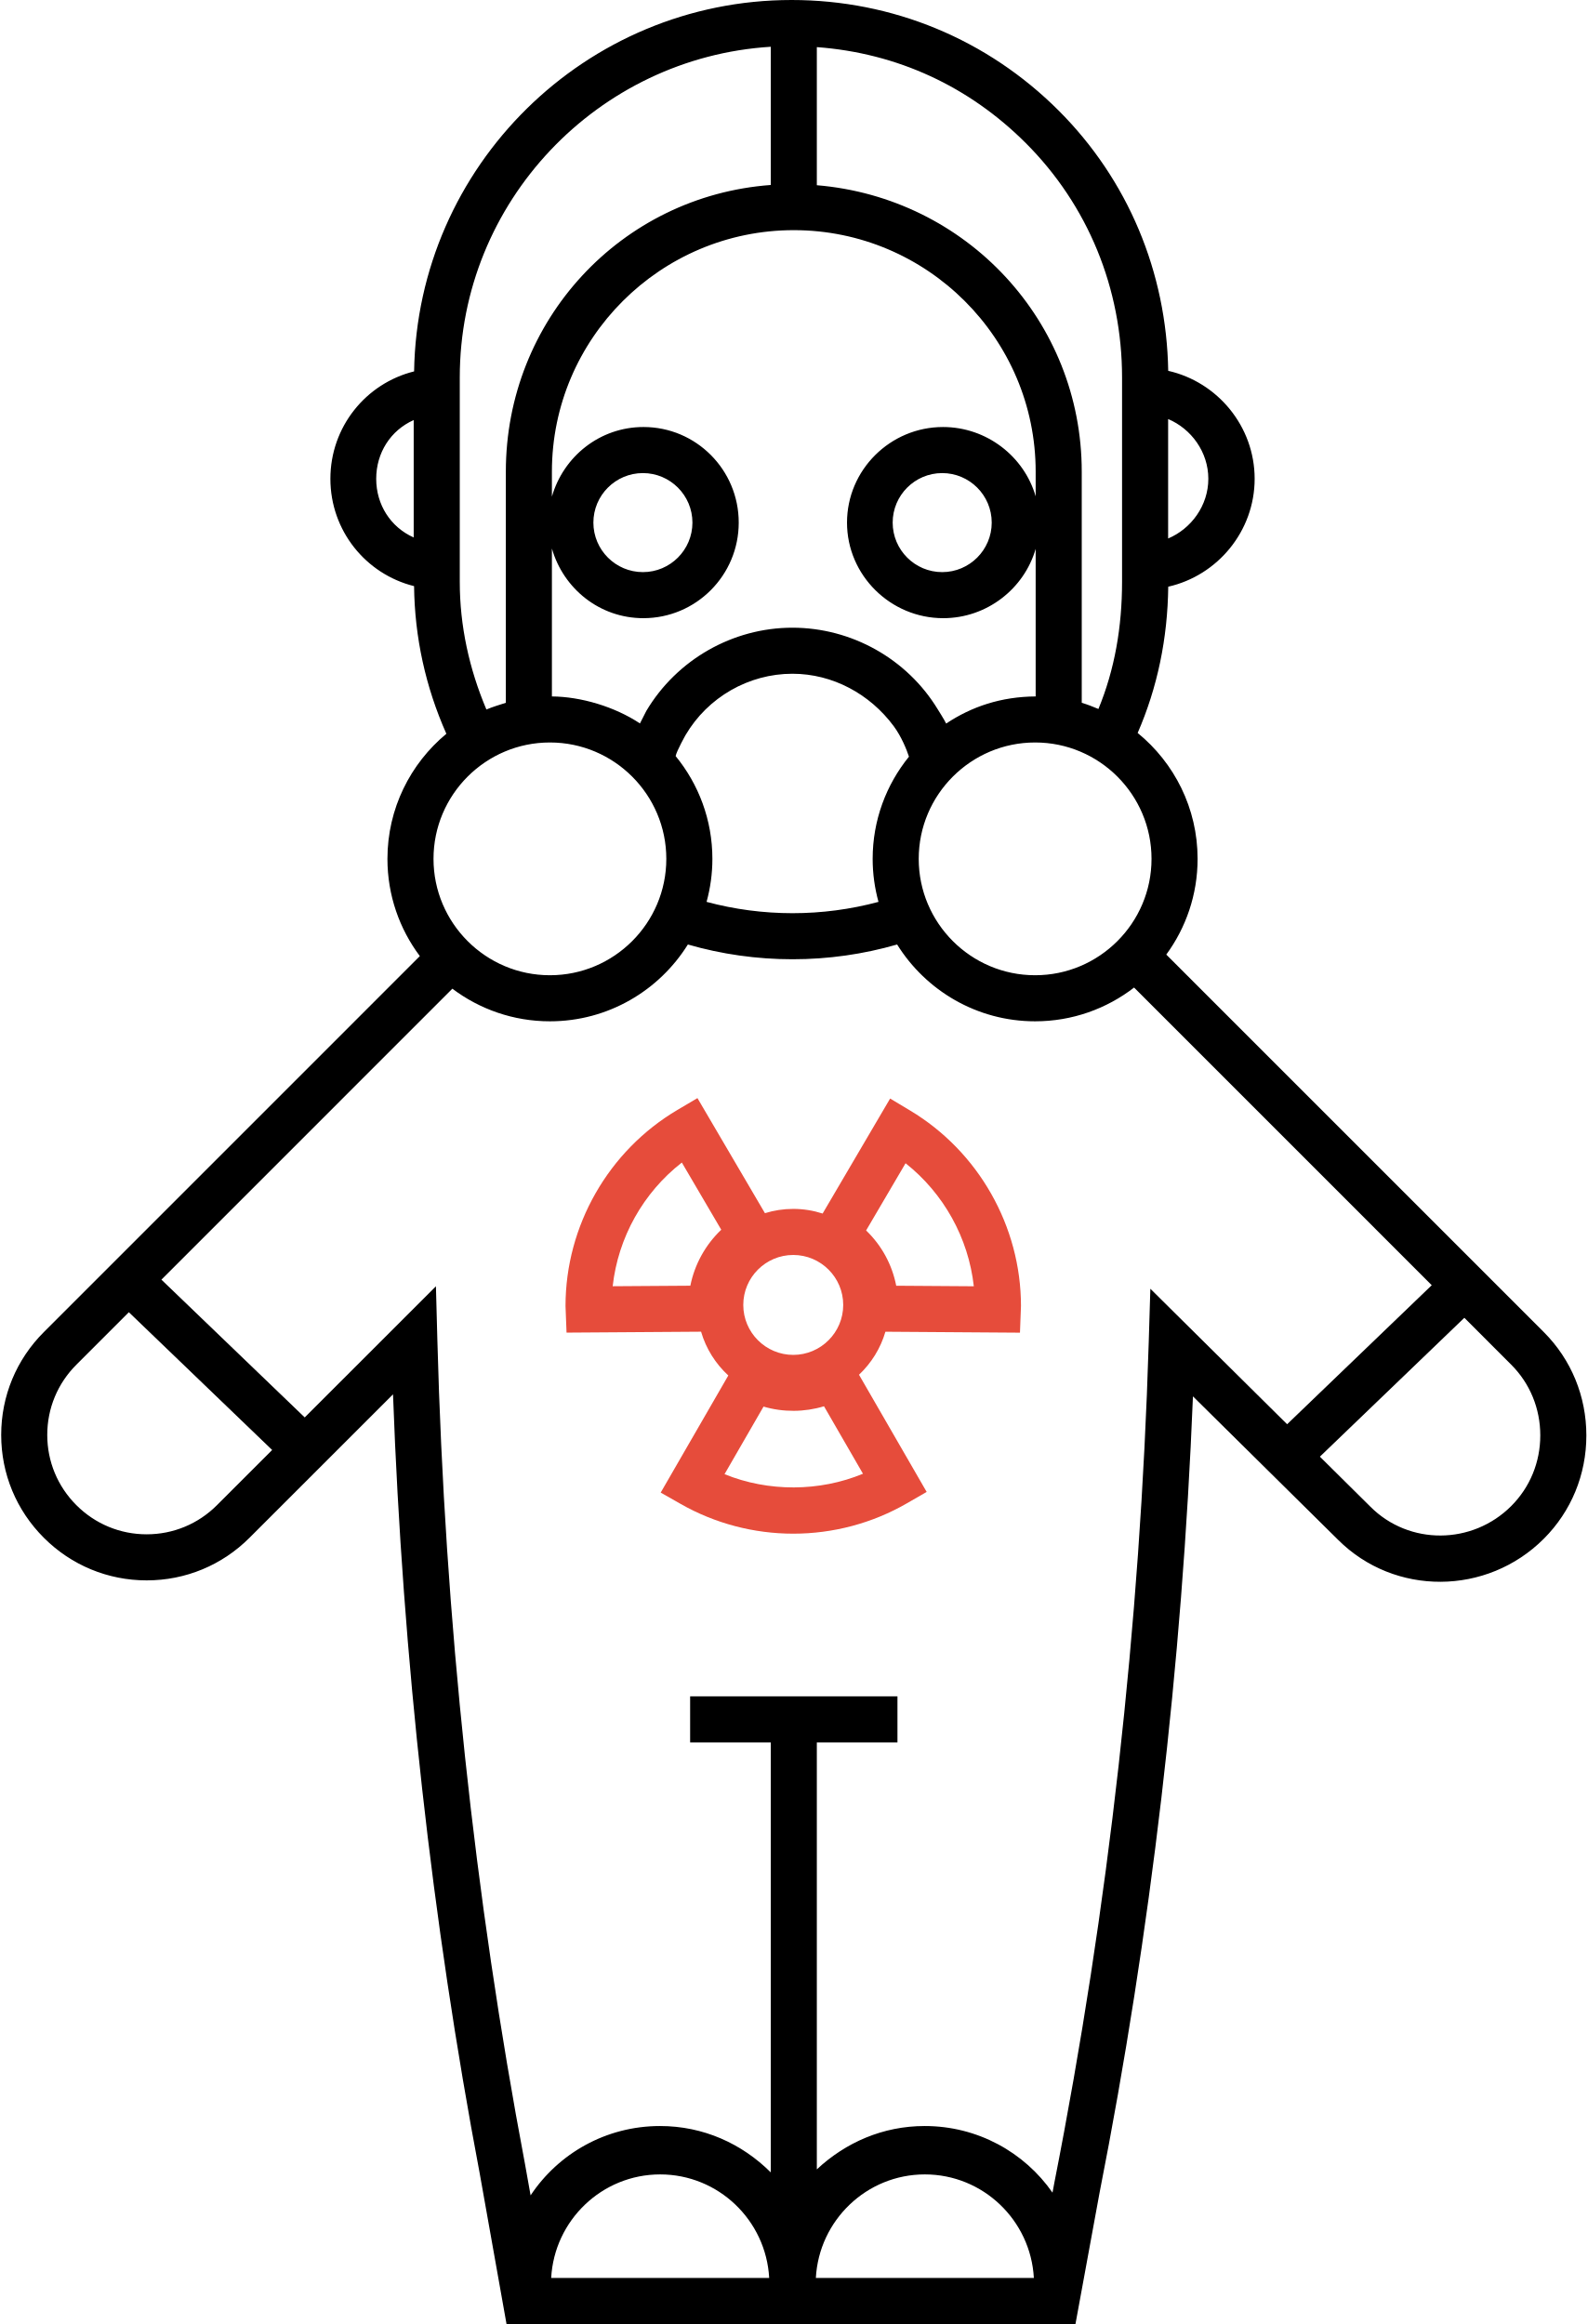
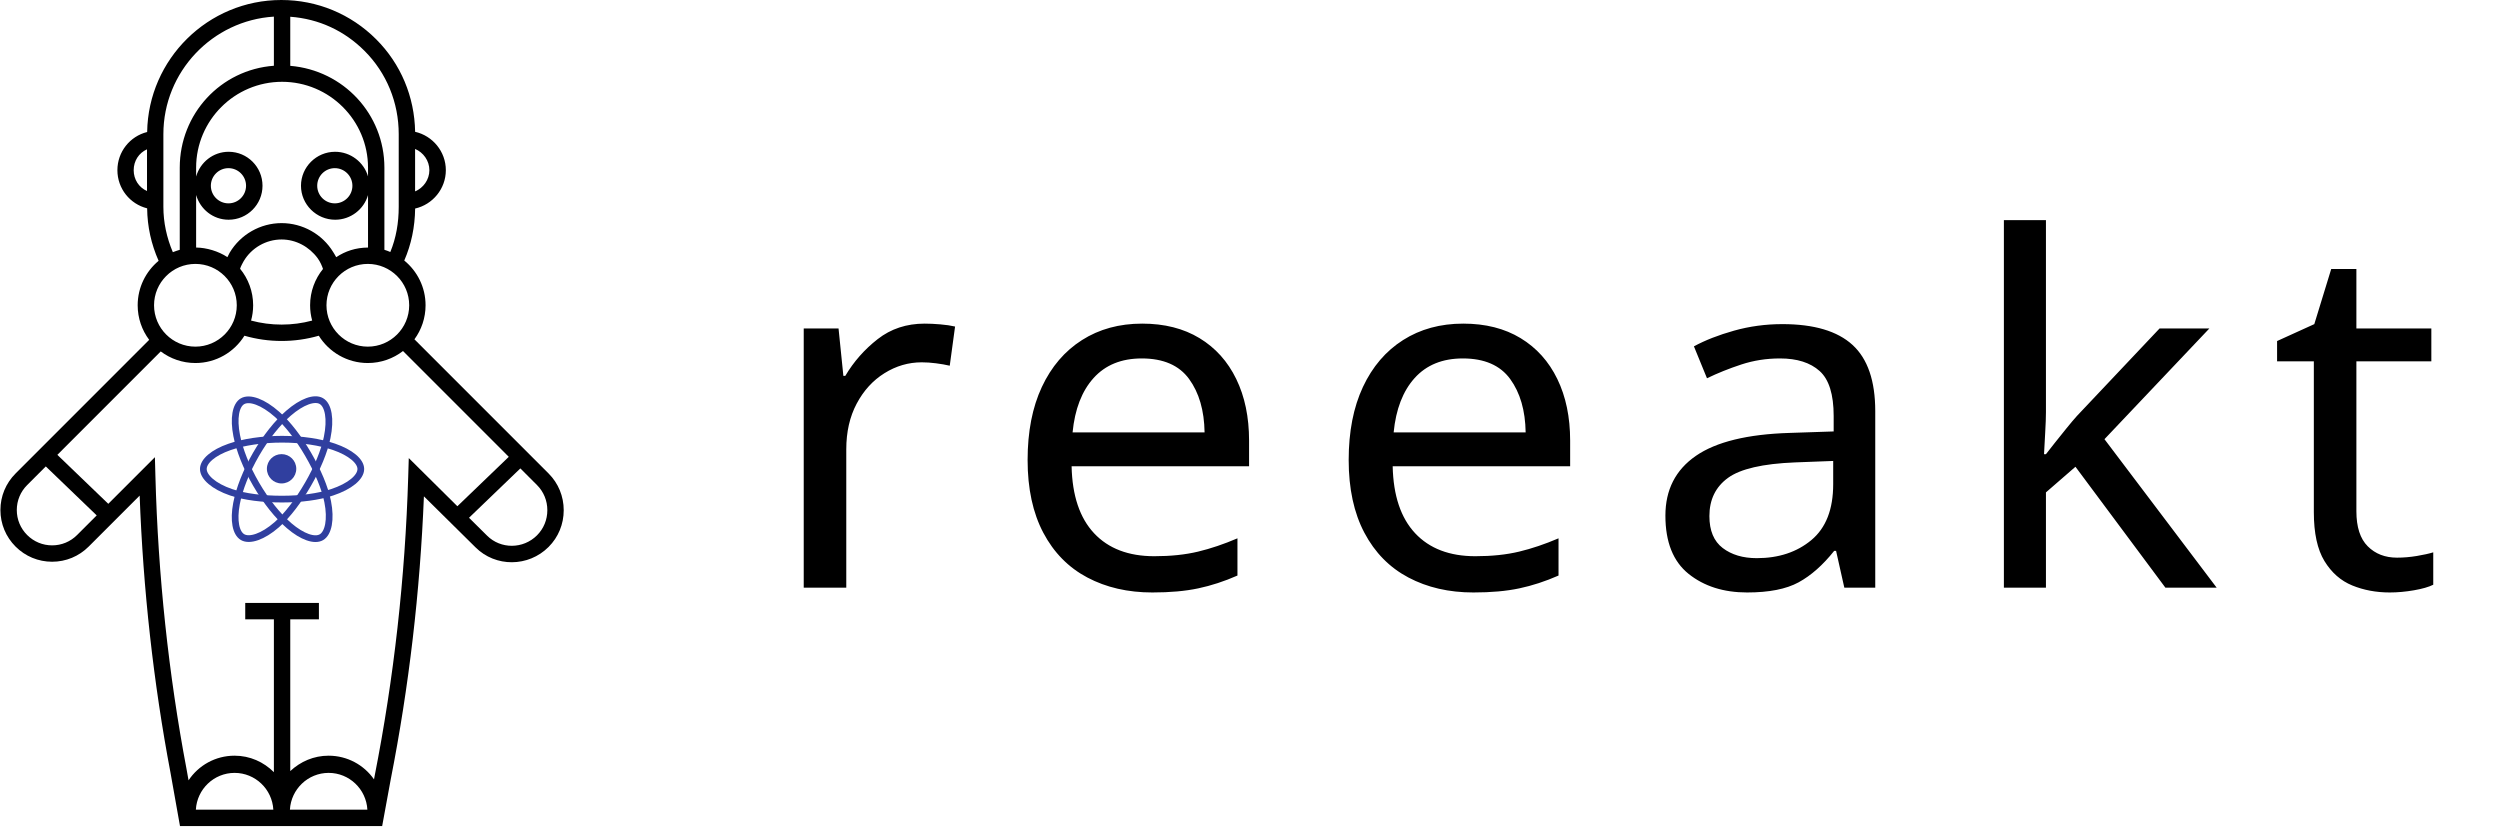
- <svg xmlns="http://www.w3.org/2000/svg" width="418px" height="612px" viewBox="0 0 418 612" version="1.1">
+ <svg xmlns="http://www.w3.org/2000/svg" width="1489px" height="492px" viewBox="0 0 1489 492" version="1.1">
  <defs />
  <g id="Page-1" stroke="none" stroke-width="1" fill="none" fill-rule="evenodd">
-     <g id="people">
-       <g id="Group">
-         <path d="M406.48,350.793 L307.08,251.379 C312.258,244.304 315.326,235.591 315.326,226.171 C315.326,212.811 309.167,200.866 299.542,193.015 C304.74,181.087 307.435,168.159 307.597,154.499 C320.575,151.565 330.347,139.877 330.347,126.084 C330.347,112.281 320.571,100.587 307.59,97.653 C307.152,71.622 296.965,47.339 278.743,29.118 C259.967,10.34 234.998,0 208.433,0 C154.136,0 109.891,43.73 109.033,97.801 C96.299,100.969 86.99,112.449 86.99,126.084 C86.99,139.71 96.294,151.179 109.025,154.35 C109.178,167.795 112.029,180.845 117.527,193.232 C108.056,201.085 102.012,212.935 102.012,226.171 C102.012,235.766 105.187,244.632 110.543,251.776 L11.543,350.79 C4.301,358.023 0.313,367.641 0.313,377.872 C0.313,388.104 4.301,397.721 11.54,404.951 C18.776,412.188 28.394,416.175 38.619,416.175 C48.845,416.175 58.462,412.19 65.698,404.953 L103.481,367.183 C106.031,436.648 113.715,505.885 126.344,572.554 L133.365,612 L283.17,612 L289.519,577.399 C302.999,508.961 311.259,438.39 314.102,367.717 L352.309,405.486 C367.19,420.349 391.491,420.207 406.48,405.218 C413.707,397.99 417.687,388.317 417.687,378.013 C417.688,367.7 413.707,358.019 406.48,350.793 Z M303.195,226.171 C303.195,243.071 289.446,256.819 272.547,256.819 C255.647,256.819 241.899,243.07 241.899,226.171 C241.899,209.272 255.648,195.523 272.547,195.523 C289.446,195.523 303.195,209.271 303.195,226.171 Z M145.318,144.458 C148.351,155.019 157.891,162.789 169.397,162.789 C183.276,162.789 194.506,151.498 194.506,137.619 C194.506,123.74 183.306,112.449 169.427,112.449 C157.921,112.449 148.35,120.219 145.317,130.782 L145.317,124.2 C145.317,89.135 173.938,60.608 209.003,60.608 C244.068,60.608 272.689,89.135 272.689,124.2 L272.689,130.708 C269.656,120.183 259.771,112.45 248.293,112.45 C234.414,112.45 223.017,123.741 223.017,137.62 C223.017,151.498 234.468,162.79 248.347,162.79 C259.826,162.79 269.656,155.057 272.689,144.533 L272.689,183.4 C263.591,183.458 255.824,186.078 249.122,190.539 C248.641,189.528 246.888,186.759 246.888,186.759 C238.823,173.502 224.232,165.297 208.635,165.297 C192.935,165.297 178.216,173.69 170.173,187.216 C170.073,187.368 168.974,189.544 168.5,190.509 C161.807,186.066 152.898,183.457 145.317,183.4 L145.317,144.459 L145.318,144.459 L145.318,144.458 Z M156.238,137.621 C156.238,130.431 162.087,124.582 169.277,124.582 C176.466,124.582 182.316,130.431 182.316,137.621 C182.316,144.81 176.467,150.66 169.277,150.66 C162.088,150.659 156.238,144.81 156.238,137.621 Z M261.118,137.621 C261.118,144.81 255.269,150.66 248.079,150.66 C240.89,150.66 235.04,144.811 235.04,137.621 C235.04,130.431 240.888,124.582 248.079,124.582 C255.27,124.582 261.118,130.431 261.118,137.621 Z M177.891,199.106 C178.176,197.712 180.516,193.555 180.516,193.555 C186.363,183.606 197.137,177.424 208.632,177.424 C219.266,177.424 229.056,182.784 235.306,191.215 C237.314,193.923 238.716,197.374 239.329,199.259 C233.358,206.615 229.77,215.981 229.77,226.172 C229.77,230.093 230.311,233.889 231.305,237.499 C223.966,239.467 216.384,240.479 208.678,240.479 C200.964,240.479 193.378,239.468 186.038,237.499 C187.031,233.889 187.571,230.093 187.571,226.172 C187.57,215.91 183.935,206.484 177.891,199.106 Z M318.151,126.083 C318.151,133.146 313.632,139.254 307.567,141.804 L307.567,110.348 C313.632,112.902 318.151,119.014 318.151,126.083 Z M295.436,99.396 L295.436,153.211 C295.436,165.104 293.494,176.334 289.213,186.699 C287.709,186.068 286.338,185.53 284.822,185.072 L284.822,124.202 C284.822,84.629 254.495,52.068 215.07,48.775 L215.07,12.408 C236.299,13.976 255.206,22.799 270.101,37.693 C286.438,54.032 295.436,75.944 295.436,99.396 Z M99.055,126.083 C99.055,119.234 102.861,113.315 108.926,110.618 L108.926,141.535 C102.861,138.839 99.055,132.927 99.055,126.083 Z M121.057,153.211 L121.057,99.396 C121.057,53.101 157.449,15.129 202.939,12.316 L202.939,48.713 C163.514,51.621 133.187,84.355 133.187,124.202 L133.187,185.074 C131.671,185.565 129.674,186.151 128.068,186.839 C123.529,176.095 121.057,164.814 121.057,153.211 Z M144.791,195.523 C161.691,195.523 175.439,209.272 175.439,226.171 C175.439,243.07 161.69,256.819 144.791,256.819 C127.892,256.819 114.143,243.07 114.143,226.171 C114.141,209.271 127.891,195.523 144.791,195.523 Z M57.121,396.374 C52.175,401.32 45.604,404.044 38.619,404.044 C31.635,404.044 25.064,401.321 20.115,396.371 C15.167,391.429 12.442,384.86 12.442,377.872 C12.442,370.883 15.167,364.314 20.118,359.37 L33.926,345.559 L71.66,381.839 L57.121,396.374 Z M243.513,572.606 C258.849,572.606 271.385,584.705 272.213,599.868 L214.814,599.868 C215.642,584.706 228.177,572.606 243.513,572.606 Z M145.124,599.869 C145.952,584.706 158.487,572.607 173.824,572.607 C189.161,572.607 201.697,584.706 202.524,599.869 L145.124,599.869 L145.124,599.869 Z M302.886,339.379 L302.464,353.322 C300.211,427.985 291.851,502.484 277.604,574.817 L277.123,577.408 C269.729,566.777 257.391,559.864 243.48,559.864 C232.467,559.864 222.652,564.202 215.07,571.28 L215.07,458.85 L236.299,458.85 L236.299,446.719 L181.71,446.719 L181.71,458.85 L202.939,458.85 L202.939,572.069 C195.357,564.524 185.208,559.864 173.79,559.864 C159.567,559.864 147.039,567.089 139.704,578.127 L138.262,570.046 C124.892,499.47 117.121,426.387 115.155,352.828 L114.78,338.729 L80.236,373.262 L42.5,336.981 L119.107,260.362 C126.264,265.751 135.157,268.951 144.786,268.951 C160.103,268.951 173.557,260.855 181.116,248.723 C190.029,251.293 199.273,252.609 208.672,252.609 C218.063,252.609 227.302,251.293 236.213,248.723 C243.77,260.855 257.226,268.951 272.543,268.951 C282.346,268.951 291.382,265.629 298.604,260.062 L376.977,338.448 L338.899,375.058 L302.886,339.379 Z M397.902,396.601 C387.639,406.864 371.032,406.965 360.862,396.809 L347.524,383.597 L385.56,347.027 L397.901,359.372 C402.837,364.308 405.555,370.922 405.555,377.994 C405.557,385.056 402.838,391.664 397.902,396.601 Z" id="Shape" fill="#000000" />
-         <path d="M239.616,292.435 L234.366,289.292 L216.596,319.572 C214.156,318.785 211.559,318.351 208.86,318.351 C206.266,318.351 203.764,318.747 201.406,319.475 L183.636,289.174 L178.397,292.267 C160.202,303.012 148.9,322.803 148.9,343.918 C148.9,344.305 149.17,350.931 149.17,350.931 L184.592,350.687 C185.896,355.172 188.413,359.133 191.763,362.216 L173.961,393.057 L179.267,396.074 C188.244,401.18 198.477,403.877 208.86,403.877 C219.365,403.877 229.694,401.123 238.732,395.913 L243.991,392.882 L226.173,362.023 C229.413,358.969 231.85,355.083 233.128,350.696 L268.556,350.946 C268.556,350.946 268.821,344.311 268.821,343.918 C268.821,322.947 257.63,303.221 239.616,292.435 Z M222.018,343.639 C222.018,350.893 216.115,356.796 208.861,356.796 C201.607,356.796 195.704,350.893 195.704,343.639 C195.704,336.383 201.607,330.482 208.861,330.482 C216.115,330.482 222.018,336.383 222.018,343.639 Z M161.319,338.715 C162.74,325.887 169.354,314.073 179.527,306.144 L189.905,323.84 C185.749,327.785 182.89,332.956 181.768,338.576 L161.319,338.715 Z M190.769,388.204 L201.038,370.411 C206.197,371.929 211.83,371.897 216.958,370.326 L227.218,388.094 C215.755,392.856 202.286,392.901 190.769,388.204 Z M235.973,338.583 C234.892,333.02 232.131,327.955 228.046,324.029 L238.434,306.327 C248.469,314.262 254.995,326.008 256.404,338.725 L235.973,338.583 Z" id="Shape" fill="#E64C3B" />
+     <g id="Group-2">
+       <g id="logo-reboy" fill="#000000">
+         <g id="Page-1">
+           <g id="people">
+             <g id="Group">
+               <path d="M326.74,282.01 L246.839,202.089 C251.002,196.401 253.468,189.397 253.468,181.824 C253.468,171.083 248.517,161.481 240.78,155.169 C244.958,145.58 247.125,135.187 247.255,124.205 C257.687,121.846 265.542,112.45 265.542,101.362 C265.542,90.265 257.684,80.864 247.249,78.505 C246.897,57.578 238.709,38.057 224.061,23.409 C208.969,8.313 188.898,0 167.544,0 C123.899,0 88.333,35.155 87.644,78.624 C77.408,81.171 69.925,90.4 69.925,101.362 C69.925,112.316 77.404,121.536 87.637,124.085 C87.76,134.894 90.052,145.385 94.471,155.343 C86.858,161.657 82,171.183 82,181.824 C82,189.537 84.552,196.665 88.858,202.408 L9.279,282.008 C3.457,287.822 0.252,295.555 0.252,303.779 C0.252,312.005 3.457,319.736 9.276,325.549 C15.093,331.367 22.824,334.572 31.043,334.572 C39.263,334.572 46.993,331.368 52.81,325.55 L83.181,295.186 C85.231,351.031 91.407,406.692 101.559,460.289 L107.202,492 L227.62,492 L232.723,464.184 C243.559,409.165 250.199,352.431 252.484,295.616 L283.196,325.979 C295.158,337.928 314.691,337.813 326.74,325.763 C332.549,319.953 335.748,312.176 335.748,303.893 C335.749,295.602 332.549,287.819 326.74,282.01 Z M243.717,181.824 C243.717,195.41 232.665,206.462 219.081,206.462 C205.496,206.462 194.445,195.409 194.445,181.824 C194.445,168.238 205.497,157.185 219.081,157.185 C232.665,157.185 243.717,168.237 243.717,181.824 Z M116.811,116.133 C119.249,124.623 126.917,130.87 136.166,130.87 C147.322,130.87 156.349,121.793 156.349,110.635 C156.349,99.477 147.346,90.4 136.19,90.4 C126.941,90.4 119.248,96.647 116.81,105.138 L116.81,99.847 C116.81,71.658 139.816,48.724 168.002,48.724 C196.189,48.724 219.195,71.658 219.195,99.847 L219.195,105.079 C216.757,96.618 208.811,90.401 199.585,90.401 C188.428,90.401 179.267,99.478 179.267,110.636 C179.267,121.793 188.472,130.87 199.628,130.87 C208.855,130.87 216.757,124.654 219.195,116.193 L219.195,147.439 C211.882,147.486 205.638,149.592 200.251,153.178 C199.865,152.366 198.455,150.14 198.455,150.14 C191.973,139.482 180.244,132.886 167.707,132.886 C155.087,132.886 143.255,139.633 136.79,150.507 C136.709,150.629 135.826,152.379 135.445,153.154 C130.065,149.582 122.904,147.485 116.81,147.439 L116.81,116.134 L116.811,116.134 L116.811,116.133 Z M125.588,110.636 C125.588,104.856 130.29,100.154 136.07,100.154 C141.848,100.154 146.551,104.856 146.551,110.636 C146.551,116.416 141.849,121.119 136.07,121.119 C130.291,121.118 125.588,116.416 125.588,110.636 Z M209.894,110.636 C209.894,116.416 205.192,121.119 199.413,121.119 C193.634,121.119 188.932,116.417 188.932,110.636 C188.932,104.856 193.632,100.154 199.413,100.154 C205.193,100.154 209.894,104.856 209.894,110.636 Z M142.994,160.066 C143.223,158.945 145.104,155.603 145.104,155.603 C149.804,147.605 158.464,142.635 167.704,142.635 C176.252,142.635 184.122,146.944 189.145,153.722 C190.76,155.899 191.887,158.673 192.379,160.189 C187.58,166.102 184.696,173.632 184.696,181.825 C184.696,184.977 185.13,188.028 185.929,190.931 C180.03,192.513 173.935,193.326 167.741,193.326 C161.54,193.326 155.443,192.513 149.543,190.931 C150.341,188.028 150.775,184.977 150.775,181.825 C150.774,173.575 147.852,165.997 142.994,160.066 Z M255.739,101.361 C255.739,107.039 252.106,111.949 247.231,113.999 L247.231,88.711 C252.106,90.764 255.739,95.678 255.739,101.361 Z M237.48,79.907 L237.48,123.17 C237.48,132.731 235.919,141.759 232.477,150.091 C231.268,149.584 230.166,149.152 228.948,148.783 L228.948,99.849 C228.948,68.035 204.57,41.859 172.879,39.211 L172.879,9.975 C189.944,11.236 205.142,18.329 217.115,30.302 C230.247,43.437 237.48,61.053 237.48,79.907 Z M79.623,101.361 C79.623,95.855 82.683,91.096 87.558,88.928 L87.558,113.783 C82.683,111.616 79.623,106.863 79.623,101.361 Z M97.309,123.17 L97.309,79.907 C97.309,42.689 126.562,12.163 163.128,9.901 L163.128,39.161 C131.437,41.499 107.059,67.815 107.059,99.849 L107.059,148.785 C105.841,149.18 104.236,149.651 102.945,150.204 C99.296,141.567 97.309,132.498 97.309,123.17 Z M116.387,157.185 C129.972,157.185 141.023,168.238 141.023,181.824 C141.023,195.409 129.971,206.462 116.387,206.462 C102.803,206.462 91.751,195.409 91.751,181.824 C91.75,168.237 102.802,157.185 116.387,157.185 Z M45.915,318.654 C41.94,322.63 36.658,324.82 31.043,324.82 C25.429,324.82 20.147,322.631 16.169,318.651 C12.192,314.678 10.001,309.397 10.001,303.779 C10.001,298.161 12.192,292.88 16.171,288.905 L27.271,277.802 L57.602,306.969 L45.915,318.654 Z M195.743,460.33 C208.07,460.33 218.147,470.057 218.812,482.247 L172.673,482.247 C173.339,470.058 183.415,460.33 195.743,460.33 Z M116.655,482.248 C117.32,470.058 127.396,460.331 139.725,460.331 C152.053,460.331 162.13,470.058 162.794,482.248 L116.655,482.248 L116.655,482.248 Z M243.468,272.834 L243.129,284.043 C241.318,344.066 234.598,403.958 223.146,462.108 L222.759,464.191 C216.816,455.644 206.898,450.087 195.716,450.087 C186.863,450.087 178.974,453.574 172.879,459.264 L172.879,368.879 L189.944,368.879 L189.944,359.127 L146.064,359.127 L146.064,368.879 L163.128,368.879 L163.128,459.899 C157.033,453.833 148.875,450.087 139.697,450.087 C128.264,450.087 118.194,455.895 112.298,464.769 L111.139,458.272 C100.392,401.535 94.145,342.782 92.565,283.646 L92.263,272.312 L64.496,300.073 L34.163,270.906 L95.742,209.311 C101.495,213.643 108.643,216.216 116.383,216.216 C128.695,216.216 139.51,209.707 145.586,199.954 C152.751,202.02 160.181,203.078 167.736,203.078 C175.285,203.078 182.712,202.02 189.875,199.954 C195.949,209.707 206.765,216.216 219.078,216.216 C226.958,216.216 234.221,213.545 240.026,209.069 L303.025,272.086 L272.416,301.517 L243.468,272.834 Z M319.845,318.836 C311.595,327.087 298.246,327.168 290.071,319.003 L279.349,308.382 L309.924,278.982 L319.844,288.907 C323.812,292.875 325.996,298.192 325.996,303.878 C325.998,309.555 323.812,314.867 319.845,318.836 Z" id="Shape" />
+             </g>
+           </g>
+         </g>
+       </g>
+       <text id="reeakt" font-family="Montserrat-Regular, Montserrat" font-size="288" font-weight="normal" letter-spacing="28.8" fill="#000000">
+         <tspan x="454.216" y="350">reeakt</tspan>
+       </text>
+       <g id="logo" transform="translate(121, 238)">
+         <g id="Layer_2">
+           <ellipse id="Oval" fill="#303F9F" cx="46.711" cy="41.208" rx="8.749" ry="8.729" />
+           <path d="M47.005,23.6 C58.752,23.6 69.664,25.282 77.892,28.108 C87.805,31.513 93.901,36.675 93.901,41.348 C93.901,46.219 87.441,51.702 76.795,55.221 C68.747,57.882 58.156,59.271 47.005,59.271 C35.573,59.271 24.747,57.967 16.609,55.192 C6.312,51.68 0.11,46.126 0.11,41.348 C0.11,36.712 5.929,31.591 15.703,28.191 C23.962,25.318 35.144,23.6 47.005,23.6 Z" id="Shape" stroke="#303F9F" stroke-width="4" />
+           <path d="M31.52,32.525 C37.388,22.372 44.3,13.781 50.864,8.081 C58.773,1.214 66.299,-1.476 70.357,0.859 C74.586,3.292 76.12,11.615 73.857,22.574 C72.146,30.86 68.061,40.707 62.49,50.345 C56.779,60.227 50.239,68.932 43.764,74.579 C35.571,81.725 27.65,84.311 23.502,81.924 C19.477,79.608 17.937,72.02 19.868,61.873 C21.5,53.3 25.594,42.777 31.52,32.525 Z" id="Shape" stroke="#303F9F" stroke-width="4" />
+           <path d="M31.535,50.371 C25.649,40.228 21.641,29.963 19.97,21.442 C17.957,11.176 19.38,3.327 23.434,0.985 C27.659,-1.455 35.652,1.376 44.038,8.805 C50.378,14.422 56.888,22.871 62.475,32.499 C68.203,42.371 72.496,52.372 74.166,60.789 C76.279,71.441 74.569,79.579 70.425,81.973 C66.404,84.295 59.046,81.836 51.199,75.1 C44.57,69.408 37.478,60.613 31.535,50.371 Z" id="Shape" stroke="#303F9F" stroke-width="4" />
+         </g>
      </g>
    </g>
  </g>
</svg>
